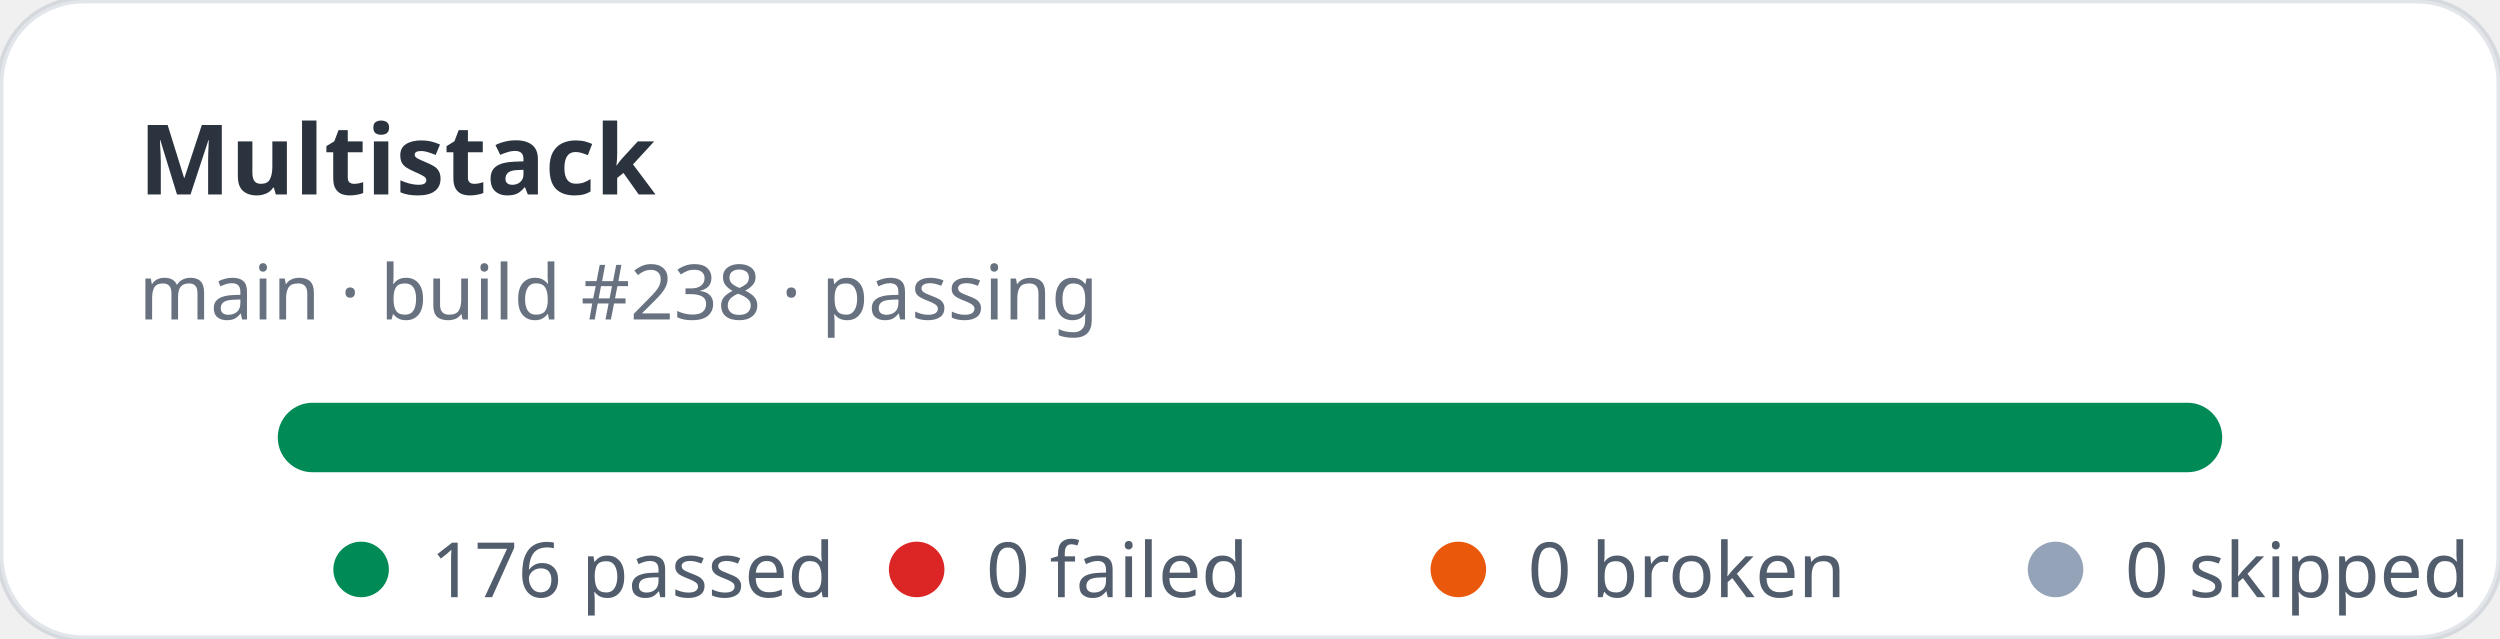
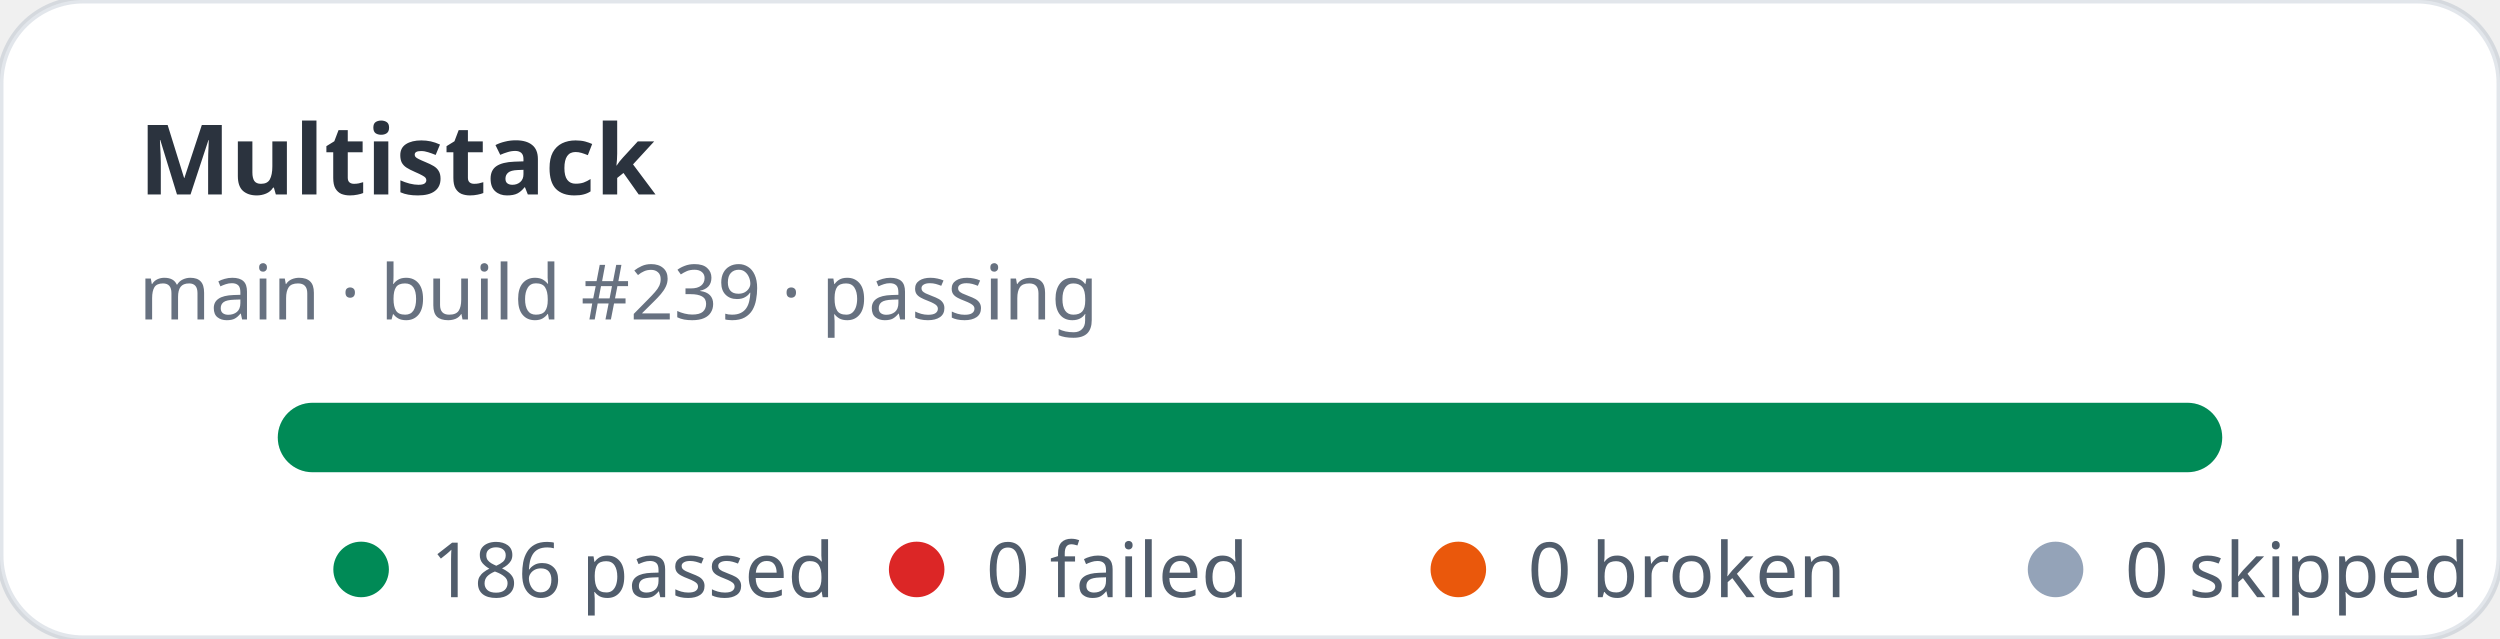
- <svg xmlns="http://www.w3.org/2000/svg" width="360" height="92" viewBox="0 0 360 92" role="img" aria-label="Multistack stats: 176 passed, 0 failed">
+ <svg xmlns="http://www.w3.org/2000/svg" width="360" height="92" viewBox="0 0 360 92" role="img" aria-label="Multistack stats: 186 passed, 0 failed">
  <rect width="360" height="92" rx="12" fill="#ffffff" stroke="rgba(11,48,86,0.12)" />
  <text x="20" y="28" fill="rgba(1,10,24,0.83)" font-family="ui-sans-serif,system-ui,sans-serif" font-size="14" font-weight="700">Multistack</text>
-   <text x="20" y="46" fill="rgba(2,19,44,0.6)" font-family="ui-sans-serif,system-ui,sans-serif" font-size="11">main · build #238 · passing</text>
+   <text x="20" y="46" fill="rgba(2,19,44,0.6)" font-family="ui-sans-serif,system-ui,sans-serif" font-size="11">main · build #239 · passing</text>
  <rect x="40" y="58" width="280" height="10" rx="5" fill="#e2e8f0" />
  <rect x="40" y="58" width="280" height="10" rx="5" fill="#008a56" />
  <g font-family="ui-sans-serif,system-ui,sans-serif" font-size="11" fill="rgba(1,18,40,0.68)">
    <circle cx="52" cy="82" r="4" fill="#008a56" />
-     <text x="62" y="86">176 passed</text>
+     <text x="62" y="86">186 passed</text>
    <circle cx="132" cy="82" r="4" fill="#dc2626" />
    <text x="142" y="86">0 failed</text>
    <circle cx="210" cy="82" r="4" fill="#ea580c" />
    <text x="220" y="86">0 broken</text>
    <circle cx="296" cy="82" r="4" fill="#94a3b8" />
    <text x="306" y="86">0 skipped</text>
  </g>
</svg>
